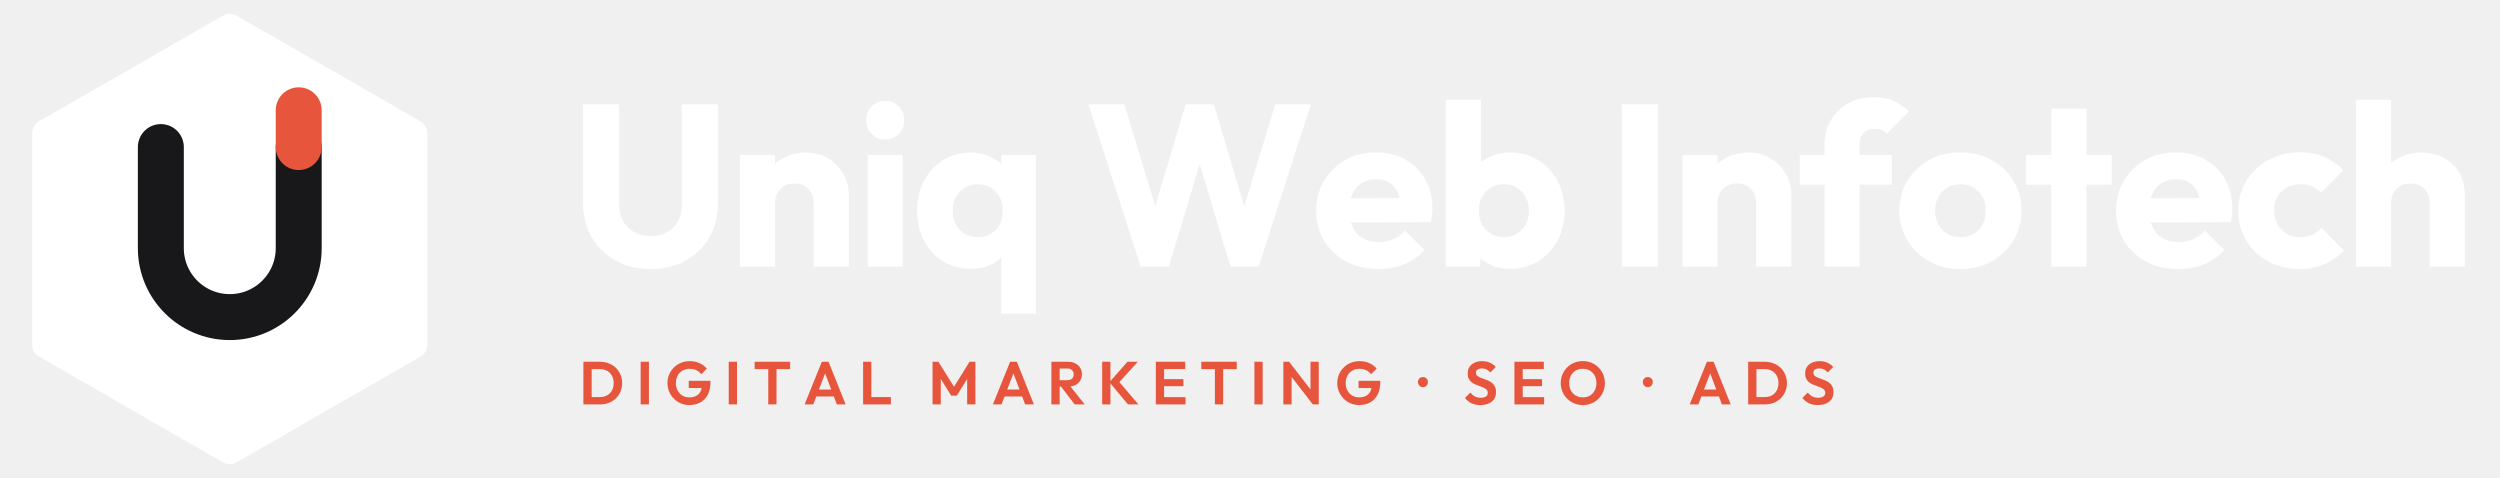
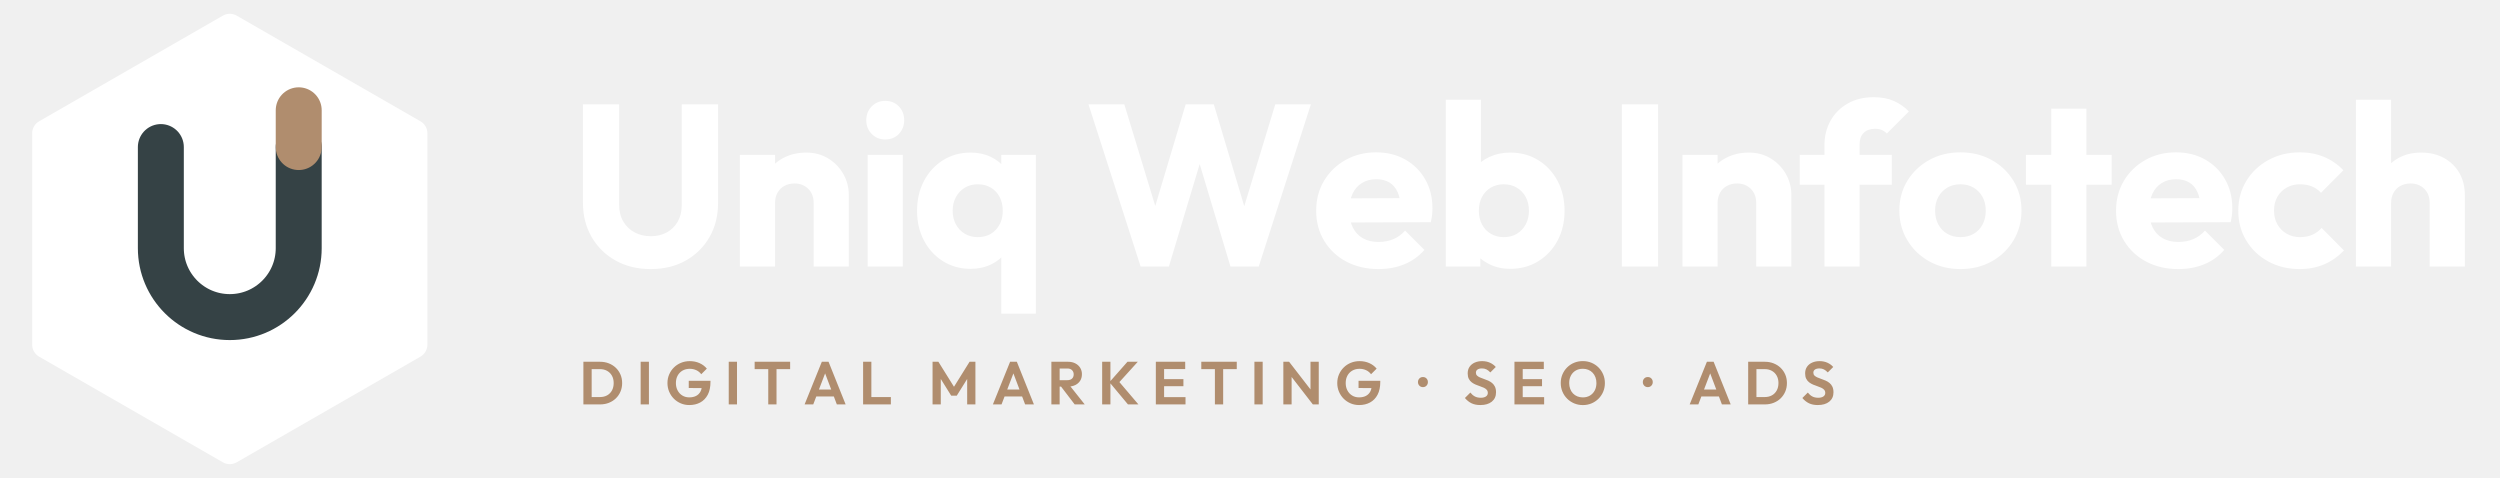
<svg xmlns="http://www.w3.org/2000/svg" viewBox="0 0 544 104" width="1088" height="208" role="img" aria-label="Uniq Web Infotech">
  <g transform="translate(0 2)">
    <path d="M50 4 L90 27 V73 L50 96 L10 73 V27 Z" fill="#FFFFFF" stroke="#FFFFFF" stroke-width="6" stroke-linejoin="round" />
-     <path d="M35 30 V52 a15 15 0 0 0 30 0 V30" fill="none" stroke="#18181B" stroke-width="10" stroke-linecap="round" />
-     <path d="M65 30 L65 22" stroke="#E8553D" stroke-width="10" stroke-linecap="round" />
+     <path d="M35 30 V52 a15 15 0 0 0 30 0 V30" fill="none" stroke="#354245" stroke-width="10" stroke-linecap="round" />
+     <path d="M65 30 L65 22" stroke="#B08D6E" stroke-width="10" stroke-linecap="round" />
  </g>
  <path d="M141.608 58.55Q137.266 58.55 133.942 56.689Q130.619 54.828 128.734 51.562Q126.85 48.296 126.85 44.125V22.7H134.725V44.55Q134.725 46.674 135.637 48.215Q136.548 49.756 138.113 50.578Q139.678 51.4 141.604 51.4Q143.575 51.4 145.086 50.579Q146.598 49.757 147.474 48.23Q148.35 46.703 148.35 44.6V22.7H156.25V44.175Q156.25 48.348 154.39 51.587Q152.53 54.826 149.24 56.688Q145.95 58.55 141.608 58.55Z M177.05 58.0V44.175Q177.05 42.25 175.875 41.087Q174.7 39.925 172.881 39.925Q171.644 39.925 170.684 40.45Q169.725 40.975 169.188 41.938Q168.65 42.9 168.65 44.175L165.675 42.725Q165.675 39.85 166.938 37.712Q168.2 35.575 170.422 34.388Q172.645 33.2 175.46 33.2Q178.125 33.2 180.213 34.475Q182.3 35.75 183.5 37.85Q184.7 39.95 184.7 42.45V58.0ZM161.0 58.0V33.7H168.65V58.0Z M188.8 58.0V33.7H196.45V58.0ZM192.625 30.35Q190.85 30.35 189.675 29.137Q188.5 27.925 188.5 26.15Q188.5 24.375 189.675 23.162Q190.85 21.95 192.625 21.95Q194.45 21.95 195.6 23.162Q196.75 24.375 196.75 26.15Q196.75 27.925 195.6 29.137Q194.45 30.35 192.625 30.35Z M211.2 58.5Q207.85 58.5 205.213 56.85Q202.575 55.2 201.062 52.35Q199.55 49.5 199.55 45.875Q199.55 42.225 201.062 39.362Q202.575 36.5 205.213 34.85Q207.85 33.2 211.2 33.2Q213.65 33.2 215.625 34.15Q217.6 35.1 218.838 36.775Q220.075 38.45 220.25 40.6V51.1Q220.075 53.25 218.85 54.925Q217.625 56.6 215.638 57.55Q213.65 58.5 211.2 58.5ZM212.75 51.6Q215.2 51.6 216.7 49.987Q218.2 48.375 218.2 45.85Q218.2 44.15 217.525 42.862Q216.85 41.575 215.625 40.837Q214.4 40.1 212.775 40.1Q211.175 40.1 209.95 40.837Q208.725 41.575 208.013 42.875Q207.3 44.175 207.3 45.85Q207.3 47.525 208.0 48.825Q208.7 50.125 209.938 50.862Q211.175 51.6 212.75 51.6ZM217.875 68.25V51.75L219.025 45.85L217.875 39.95V33.7H225.4V68.25Z  M248.2 58.0 236.85 22.7H244.65L252.925 49.875H249.875L258.0 22.7H264.125L272.25 49.875H269.225L277.5 22.7H285.25L273.9 58.0H267.75L259.6 30.875H262.5L254.35 58.0Z M299.975 58.55Q296.025 58.55 292.963 56.925Q289.9 55.3 288.15 52.412Q286.4 49.525 286.4 45.85Q286.4 42.2 288.113 39.337Q289.825 36.475 292.788 34.812Q295.75 33.15 299.425 33.15Q303.025 33.15 305.788 34.712Q308.55 36.275 310.125 39.025Q311.7 41.775 311.7 45.3Q311.7 45.975 311.625 46.7Q311.55 47.425 311.35 48.35L290.4 48.425V43.175L308.1 43.1L304.8 45.325Q304.75 43.225 304.138 41.838Q303.525 40.45 302.363 39.725Q301.2 39.0 299.475 39.0Q297.675 39.0 296.35 39.825Q295.025 40.65 294.312 42.162Q293.6 43.675 293.6 45.8Q293.6 47.95 294.363 49.487Q295.125 51.025 296.55 51.837Q297.975 52.65 299.95 52.65Q301.75 52.65 303.2 52.037Q304.65 51.425 305.75 50.175L309.95 54.375Q308.15 56.45 305.6 57.5Q303.05 58.55 299.975 58.55Z M328.6 58.5Q326.125 58.5 324.075 57.487Q322.025 56.475 320.738 54.737Q319.45 53.0 319.25 50.85V40.6Q319.45 38.45 320.75 36.775Q322.05 35.1 324.1 34.15Q326.15 33.2 328.6 33.2Q332.05 33.2 334.725 34.85Q337.4 36.5 338.925 39.362Q340.45 42.225 340.45 45.875Q340.45 49.5 338.925 52.35Q337.4 55.2 334.725 56.85Q332.05 58.5 328.6 58.5ZM314.6 58.0V21.7H322.25V39.675L320.975 45.55L322.125 51.475V58.0ZM327.25 51.6Q328.85 51.6 330.075 50.862Q331.3 50.125 332.0 48.825Q332.7 47.525 332.7 45.85Q332.7 44.175 332.0 42.875Q331.3 41.575 330.062 40.837Q328.825 40.1 327.225 40.1Q325.625 40.1 324.388 40.837Q323.15 41.575 322.475 42.862Q321.8 44.15 321.8 45.85Q321.8 47.55 322.488 48.85Q323.175 50.15 324.413 50.875Q325.65 51.6 327.25 51.6Z  M352.925 58.0V22.7H360.8V58.0Z M382.15 58.0V44.175Q382.15 42.25 380.975 41.087Q379.8 39.925 377.981 39.925Q376.744 39.925 375.784 40.45Q374.825 40.975 374.288 41.938Q373.75 42.9 373.75 44.175L370.775 42.725Q370.775 39.85 372.038 37.712Q373.3 35.575 375.522 34.388Q377.745 33.2 380.56 33.2Q383.225 33.2 385.312 34.475Q387.4 35.75 388.6 37.85Q389.8 39.95 389.8 42.45V58.0ZM366.1 58.0V33.7H373.75V58.0Z M397 58.0V31.625Q397 28.65 398.313 26.287Q399.625 23.925 402.038 22.537Q404.45 21.15 407.75 21.15Q410.25 21.15 412.113 21.975Q413.975 22.8 415.375 24.25L410.575 29.05Q410.1 28.55 409.475 28.287Q408.85 28.025 408 28.025Q406.425 28.025 405.538 28.912Q404.65 29.8 404.65 31.375V58.0ZM391.625 40.2V33.7H411.65V40.2Z M426.6 58.55Q422.825 58.55 419.813 56.875Q416.8 55.2 415.05 52.3Q413.3 49.4 413.3 45.8Q413.3 42.2 415.038 39.35Q416.775 36.5 419.788 34.825Q422.8 33.15 426.575 33.15Q430.375 33.15 433.375 34.812Q436.375 36.475 438.125 39.337Q439.875 42.2 439.875 45.8Q439.875 49.4 438.138 52.3Q436.4 55.2 433.4 56.875Q430.4 58.55 426.6 58.55ZM426.575 51.6Q428.225 51.6 429.475 50.875Q430.725 50.15 431.413 48.837Q432.1 47.525 432.1 45.825Q432.1 44.125 431.388 42.837Q430.675 41.55 429.45 40.825Q428.225 40.1 426.575 40.1Q424.975 40.1 423.725 40.837Q422.475 41.575 421.775 42.862Q421.075 44.15 421.075 45.85Q421.075 47.525 421.775 48.837Q422.475 50.15 423.725 50.875Q424.975 51.6 426.575 51.6Z M446.35 58.0V23.65H454V58.0ZM440.85 40.2V33.7H459.5V40.2Z M474.025 58.55Q470.075 58.55 467.013 56.925Q463.95 55.3 462.2 52.412Q460.45 49.525 460.45 45.85Q460.45 42.2 462.163 39.337Q463.875 36.475 466.837 34.812Q469.8 33.15 473.475 33.15Q477.075 33.15 479.838 34.712Q482.6 36.275 484.175 39.025Q485.75 41.775 485.75 45.3Q485.75 45.975 485.675 46.7Q485.6 47.425 485.4 48.35L464.45 48.425V43.175L482.15 43.1L478.85 45.325Q478.8 43.225 478.188 41.838Q477.575 40.45 476.413 39.725Q475.25 39.0 473.525 39.0Q471.725 39.0 470.4 39.825Q469.075 40.65 468.363 42.162Q467.65 43.675 467.65 45.8Q467.65 47.95 468.413 49.487Q469.175 51.025 470.6 51.837Q472.025 52.65 474.0 52.65Q475.8 52.65 477.25 52.037Q478.7 51.425 479.8 50.175L484.0 54.375Q482.2 56.45 479.65 57.5Q477.1 58.55 474.025 58.55Z M500.4 58.55Q496.625 58.55 493.588 56.9Q490.55 55.25 488.8 52.362Q487.05 49.475 487.05 45.875Q487.05 42.225 488.813 39.35Q490.575 36.475 493.625 34.812Q496.675 33.15 500.475 33.15Q503.325 33.15 505.7 34.138Q508.075 35.125 509.925 37.05L505.05 41.95Q504.2 41.025 503.063 40.562Q501.925 40.1 500.475 40.1Q498.85 40.1 497.575 40.825Q496.3 41.55 495.563 42.825Q494.825 44.1 494.825 45.825Q494.825 47.525 495.563 48.825Q496.3 50.125 497.588 50.862Q498.875 51.6 500.475 51.6Q502 51.6 503.163 51.088Q504.325 50.575 505.175 49.6L510.05 54.5Q508.125 56.5 505.738 57.525Q503.35 58.55 500.4 58.55Z M528.7 58.0V44.175Q528.7 42.25 527.525 41.087Q526.35 39.925 524.531 39.925Q523.294 39.925 522.334 40.45Q521.375 40.975 520.838 41.938Q520.3 42.9 520.3 44.175L517.325 42.725Q517.325 39.85 518.538 37.712Q519.75 35.575 521.897 34.388Q524.045 33.2 526.835 33.2Q529.675 33.2 531.825 34.388Q533.975 35.575 535.163 37.65Q536.35 39.725 536.35 42.45V58.0ZM512.65 58.0V21.7H520.3V58.0Z" fill="#FFFFFF" />
-   <path d="M128.171 88.0V86.4H130.541Q131.438 86.4 132.113 86.025Q132.788 85.65 133.163 84.962Q133.537 84.274 133.537 83.347Q133.537 82.43 133.156 81.75Q132.775 81.07 132.102 80.695Q131.428 80.321 130.541 80.321H128.138V78.72H130.571Q131.6 78.72 132.476 79.065Q133.352 79.41 134.004 80.035Q134.656 80.661 135.017 81.506Q135.379 82.35 135.379 83.36Q135.379 84.36 135.017 85.21Q134.656 86.06 134.009 86.685Q133.362 87.31 132.488 87.655Q131.613 88.0 130.597 88.0ZM126.947 88.0V78.72H128.746V88.0Z M139.407 88.0V78.72H141.206V88.0Z M149.99 88.139Q149.003 88.139 148.137 87.771Q147.271 87.403 146.623 86.748Q145.974 86.093 145.606 85.223Q145.238 84.353 145.238 83.35Q145.238 82.344 145.611 81.479Q145.984 80.615 146.644 79.961Q147.304 79.308 148.19 78.945Q149.076 78.582 150.099 78.582Q151.247 78.582 152.209 79.011Q153.171 79.44 153.808 80.215L152.591 81.433Q152.162 80.856 151.515 80.554Q150.868 80.252 150.089 80.252Q149.201 80.252 148.52 80.641Q147.839 81.03 147.457 81.727Q147.076 82.423 147.076 83.347Q147.076 84.271 147.456 84.974Q147.835 85.677 148.489 86.073Q149.142 86.469 149.98 86.469Q150.851 86.469 151.474 86.147Q152.096 85.825 152.427 85.197Q152.759 84.568 152.759 83.66L153.924 84.462L149.871 84.429V82.862H154.6V83.119Q154.6 84.779 154.006 85.898Q153.412 87.017 152.374 87.578Q151.337 88.139 149.99 88.139Z M158.573 88.0V78.72H160.372V88.0Z M167.172 88.0V78.918H168.971V88.0ZM164.212 80.321V78.72H171.934V80.321Z M175.082 88.0 178.828 78.72H180.293L184.009 88.0H182.095L179.22 80.39H179.874L176.963 88.0ZM177.069 86.267V84.763H182.055V86.267Z M187.81 88.0V78.72H189.608V88.0ZM189.13 88.0V86.4H193.852V88.0Z  M202.923 88.0V78.72H204.194L207.949 84.743H207.226L210.978 78.72H212.249V88.0H210.457V81.803L210.81 81.898L208.193 86.099H206.979L204.365 81.898L204.715 81.803V88.0Z M216.053 88.0 219.799 78.72H221.264L224.98 88.0H223.066L220.192 80.39H220.845L217.934 88.0ZM218.04 86.267V84.763H223.026V86.267Z M230.098 84.123V82.727H232.249Q232.909 82.727 233.272 82.388Q233.635 82.05 233.635 81.456Q233.635 80.912 233.277 80.549Q232.919 80.186 232.259 80.186H230.098V78.72H232.414Q233.312 78.72 233.992 79.072Q234.672 79.423 235.049 80.032Q235.427 80.641 235.427 81.426Q235.427 82.242 235.048 82.845Q234.668 83.449 233.982 83.786Q233.296 84.123 232.381 84.123ZM228.781 88.0V78.72H230.58V88.0ZM233.85 88.0 230.784 83.987 232.438 83.472 236.035 88.0Z M245.442 88.0 241.413 83.162 245.334 78.72H247.584L243.215 83.545V82.71L247.719 88.0ZM239.829 88.0V78.72H241.628V88.0Z M251.511 88.0V78.72H253.309V88.0ZM252.827 88.0V86.413H257.969V88.0ZM252.827 84.03V82.496H257.51V84.03ZM252.827 80.308V78.72H257.899V80.308Z M264.361 88.0V78.918H266.159V88.0ZM261.4 80.321V78.72H269.122V80.321Z M272.96 88.0V78.72H274.758V88.0Z M279.256 88.0V78.72H280.51L281.054 80.522V88.0ZM285.674 88.0 280.163 80.872 280.51 78.72 286.021 85.848ZM285.674 88.0 285.163 86.261V78.72H286.961V88.0Z M295.739 88.139Q294.752 88.139 293.886 87.771Q293.02 87.403 292.371 86.748Q291.723 86.093 291.355 85.223Q290.987 84.353 290.987 83.35Q290.987 82.344 291.36 81.479Q291.733 80.615 292.393 79.961Q293.053 79.308 293.939 78.945Q294.825 78.582 295.848 78.582Q296.996 78.582 297.958 79.011Q298.92 79.44 299.557 80.215L298.339 81.433Q297.91 80.856 297.264 80.554Q296.617 80.252 295.838 80.252Q294.95 80.252 294.269 80.641Q293.587 81.03 293.206 81.727Q292.825 82.423 292.825 83.347Q292.825 84.271 293.205 84.974Q293.584 85.677 294.237 86.073Q294.891 86.469 295.729 86.469Q296.6 86.469 297.222 86.147Q297.844 85.825 298.176 85.197Q298.508 84.568 298.508 83.66L299.673 84.462L295.62 84.429V82.862H300.349V83.119Q300.349 84.779 299.755 85.898Q299.161 87.017 298.123 87.578Q297.085 88.139 295.739 88.139Z  M309.631 84.238Q309.159 84.238 308.854 83.92Q308.549 83.601 308.549 83.142Q308.549 82.67 308.854 82.357Q309.159 82.044 309.631 82.044Q310.103 82.044 310.407 82.357Q310.71 82.67 310.71 83.142Q310.71 83.601 310.407 83.92Q310.103 84.238 309.631 84.238Z  M322.124 88.139Q321.002 88.139 320.205 87.754Q319.408 87.37 318.765 86.604L319.949 85.419Q320.365 85.957 320.903 86.254Q321.441 86.551 322.217 86.551Q322.926 86.551 323.337 86.272Q323.748 85.994 323.748 85.505Q323.748 85.086 323.51 84.82Q323.273 84.555 322.883 84.373Q322.494 84.192 322.025 84.038Q321.557 83.885 321.09 83.685Q320.623 83.486 320.233 83.187Q319.844 82.888 319.606 82.421Q319.369 81.954 319.369 81.245Q319.369 80.403 319.78 79.808Q320.19 79.212 320.903 78.897Q321.616 78.582 322.517 78.582Q323.464 78.582 324.23 78.933Q324.995 79.285 325.48 79.856L324.292 81.04Q323.886 80.598 323.456 80.384Q323.025 80.169 322.481 80.169Q321.863 80.169 321.51 80.41Q321.157 80.651 321.157 81.093Q321.157 81.479 321.395 81.717Q321.632 81.954 322.022 82.124Q322.411 82.294 322.88 82.453Q323.348 82.611 323.815 82.814Q324.282 83.017 324.672 83.334Q325.061 83.651 325.299 84.142Q325.536 84.634 325.536 85.367Q325.536 86.657 324.622 87.398Q323.708 88.139 322.124 88.139Z M329.545 88.0V78.72H331.344V88.0ZM330.862 88.0V86.413H336.004V88.0ZM330.862 84.03V82.496H335.545V84.03ZM330.862 80.308V78.72H335.934V80.308Z M344.441 88.145Q343.422 88.145 342.545 87.776Q341.669 87.406 341.011 86.751Q340.353 86.096 339.985 85.223Q339.617 84.35 339.617 83.347Q339.617 82.341 339.983 81.476Q340.349 80.611 341.001 79.956Q341.653 79.301 342.524 78.938Q343.395 78.575 344.415 78.575Q345.435 78.575 346.306 78.938Q347.177 79.301 347.834 79.956Q348.49 80.611 348.857 81.483Q349.223 82.354 349.223 83.36Q349.223 84.363 348.857 85.235Q348.49 86.106 347.839 86.758Q347.187 87.409 346.317 87.777Q345.448 88.145 344.441 88.145ZM344.415 86.475Q345.303 86.475 345.968 86.079Q346.632 85.683 347.007 84.979Q347.382 84.274 347.382 83.347Q347.382 82.657 347.167 82.09Q346.953 81.522 346.557 81.106Q346.161 80.691 345.619 80.468Q345.078 80.245 344.415 80.245Q343.537 80.245 342.872 80.634Q342.207 81.024 341.833 81.722Q341.458 82.42 341.458 83.347Q341.458 84.04 341.673 84.619Q341.887 85.198 342.278 85.609Q342.669 86.02 343.215 86.248Q343.761 86.475 344.415 86.475Z  M358.561 84.238Q358.089 84.238 357.784 83.92Q357.479 83.601 357.479 83.142Q357.479 82.67 357.784 82.357Q358.089 82.044 358.561 82.044Q359.033 82.044 359.337 82.357Q359.64 82.67 359.64 83.142Q359.64 83.601 359.337 83.92Q359.033 84.238 358.561 84.238Z  M367.675 88.0 371.42 78.72H372.886L376.601 88.0H374.687L371.813 80.39H372.467L369.556 88.0ZM369.662 86.267V84.763H374.648V86.267Z M381.627 88.0V86.4H383.996Q384.894 86.4 385.569 86.025Q386.244 85.65 386.618 84.962Q386.993 84.274 386.993 83.347Q386.993 82.43 386.612 81.75Q386.23 81.07 385.557 80.695Q384.884 80.321 383.996 80.321H381.594V78.72H384.026Q385.056 78.72 385.932 79.065Q386.808 79.41 387.46 80.035Q388.111 80.661 388.473 81.506Q388.834 82.35 388.834 83.36Q388.834 84.36 388.473 85.21Q388.111 86.06 387.465 86.685Q386.818 87.31 385.943 87.655Q385.069 88.0 384.052 88.0ZM380.403 88.0V78.72H382.201V88.0Z M395.553 88.139Q394.431 88.139 393.634 87.754Q392.837 87.37 392.193 86.604L393.378 85.419Q393.794 85.957 394.332 86.254Q394.869 86.551 395.645 86.551Q396.354 86.551 396.765 86.272Q397.176 85.994 397.176 85.505Q397.176 85.086 396.939 84.82Q396.701 84.555 396.312 84.373Q395.922 84.192 395.454 84.038Q394.985 83.885 394.518 83.685Q394.051 83.486 393.662 83.187Q393.272 82.888 393.035 82.421Q392.797 81.954 392.797 81.245Q392.797 80.403 393.208 79.808Q393.619 79.212 394.332 78.897Q395.044 78.582 395.945 78.582Q396.892 78.582 397.658 78.933Q398.424 79.285 398.909 79.856L397.721 81.04Q397.315 80.598 396.884 80.384Q396.453 80.169 395.909 80.169Q395.292 80.169 394.939 80.41Q394.586 80.651 394.586 81.093Q394.586 81.479 394.823 81.717Q395.061 81.954 395.45 82.124Q395.84 82.294 396.308 82.453Q396.777 82.611 397.244 82.814Q397.711 83.017 398.1 83.334Q398.49 83.651 398.727 84.142Q398.965 84.634 398.965 85.367Q398.965 86.657 398.051 87.398Q397.137 88.139 395.553 88.139Z" fill="#E8553D" />
+   <path d="M128.171 88.0V86.4H130.541Q131.438 86.4 132.113 86.025Q132.788 85.65 133.163 84.962Q133.537 84.274 133.537 83.347Q133.537 82.43 133.156 81.75Q132.775 81.07 132.102 80.695Q131.428 80.321 130.541 80.321H128.138V78.72H130.571Q131.6 78.72 132.476 79.065Q133.352 79.41 134.004 80.035Q134.656 80.661 135.017 81.506Q135.379 82.35 135.379 83.36Q135.379 84.36 135.017 85.21Q134.656 86.06 134.009 86.685Q133.362 87.31 132.488 87.655Q131.613 88.0 130.597 88.0ZM126.947 88.0V78.72H128.746V88.0Z M139.407 88.0V78.72H141.206V88.0Z M149.99 88.139Q149.003 88.139 148.137 87.771Q147.271 87.403 146.623 86.748Q145.974 86.093 145.606 85.223Q145.238 84.353 145.238 83.35Q145.238 82.344 145.611 81.479Q145.984 80.615 146.644 79.961Q147.304 79.308 148.19 78.945Q149.076 78.582 150.099 78.582Q151.247 78.582 152.209 79.011Q153.171 79.44 153.808 80.215L152.591 81.433Q152.162 80.856 151.515 80.554Q150.868 80.252 150.089 80.252Q149.201 80.252 148.52 80.641Q147.839 81.03 147.457 81.727Q147.076 82.423 147.076 83.347Q147.076 84.271 147.456 84.974Q147.835 85.677 148.489 86.073Q149.142 86.469 149.98 86.469Q150.851 86.469 151.474 86.147Q152.096 85.825 152.427 85.197Q152.759 84.568 152.759 83.66L153.924 84.462L149.871 84.429V82.862H154.6V83.119Q154.6 84.779 154.006 85.898Q153.412 87.017 152.374 87.578Q151.337 88.139 149.99 88.139Z M158.573 88.0V78.72H160.372V88.0Z M167.172 88.0V78.918H168.971V88.0ZM164.212 80.321V78.72H171.934V80.321Z M175.082 88.0 178.828 78.72H180.293L184.009 88.0H182.095L179.22 80.39H179.874L176.963 88.0ZM177.069 86.267V84.763H182.055V86.267Z M187.81 88.0V78.72H189.608V88.0ZM189.13 88.0V86.4H193.852V88.0Z  M202.923 88.0V78.72H204.194L207.949 84.743H207.226L210.978 78.72H212.249V88.0H210.457V81.803L210.81 81.898L208.193 86.099H206.979L204.365 81.898L204.715 81.803V88.0Z M216.053 88.0 219.799 78.72H221.264L224.98 88.0H223.066L220.192 80.39H220.845L217.934 88.0ZM218.04 86.267V84.763H223.026V86.267Z M230.098 84.123V82.727H232.249Q232.909 82.727 233.272 82.388Q233.635 82.05 233.635 81.456Q233.635 80.912 233.277 80.549Q232.919 80.186 232.259 80.186H230.098V78.72H232.414Q233.312 78.72 233.992 79.072Q234.672 79.423 235.049 80.032Q235.427 80.641 235.427 81.426Q235.427 82.242 235.048 82.845Q234.668 83.449 233.982 83.786Q233.296 84.123 232.381 84.123ZM228.781 88.0V78.72H230.58V88.0ZM233.85 88.0 230.784 83.987 232.438 83.472 236.035 88.0Z M245.442 88.0 241.413 83.162 245.334 78.72H247.584L243.215 83.545V82.71L247.719 88.0ZM239.829 88.0V78.72H241.628V88.0Z M251.511 88.0V78.72H253.309V88.0ZM252.827 88.0V86.413H257.969V88.0ZM252.827 84.03V82.496H257.51V84.03ZM252.827 80.308V78.72H257.899V80.308Z M264.361 88.0V78.918H266.159V88.0ZM261.4 80.321V78.72H269.122V80.321Z M272.96 88.0V78.72H274.758V88.0Z M279.256 88.0V78.72H280.51L281.054 80.522V88.0ZM285.674 88.0 280.163 80.872 280.51 78.72 286.021 85.848ZM285.674 88.0 285.163 86.261V78.72H286.961V88.0Z M295.739 88.139Q294.752 88.139 293.886 87.771Q293.02 87.403 292.371 86.748Q291.723 86.093 291.355 85.223Q290.987 84.353 290.987 83.35Q290.987 82.344 291.36 81.479Q291.733 80.615 292.393 79.961Q293.053 79.308 293.939 78.945Q294.825 78.582 295.848 78.582Q296.996 78.582 297.958 79.011Q298.92 79.44 299.557 80.215L298.339 81.433Q297.91 80.856 297.264 80.554Q296.617 80.252 295.838 80.252Q294.95 80.252 294.269 80.641Q293.587 81.03 293.206 81.727Q292.825 82.423 292.825 83.347Q292.825 84.271 293.205 84.974Q293.584 85.677 294.237 86.073Q294.891 86.469 295.729 86.469Q296.6 86.469 297.222 86.147Q297.844 85.825 298.176 85.197Q298.508 84.568 298.508 83.66L299.673 84.462L295.62 84.429V82.862H300.349V83.119Q300.349 84.779 299.755 85.898Q299.161 87.017 298.123 87.578Q297.085 88.139 295.739 88.139Z  M309.631 84.238Q309.159 84.238 308.854 83.92Q308.549 83.601 308.549 83.142Q308.549 82.67 308.854 82.357Q309.159 82.044 309.631 82.044Q310.103 82.044 310.407 82.357Q310.71 82.67 310.71 83.142Q310.71 83.601 310.407 83.92Q310.103 84.238 309.631 84.238Z  M322.124 88.139Q321.002 88.139 320.205 87.754Q319.408 87.37 318.765 86.604L319.949 85.419Q320.365 85.957 320.903 86.254Q321.441 86.551 322.217 86.551Q322.926 86.551 323.337 86.272Q323.748 85.994 323.748 85.505Q323.748 85.086 323.51 84.82Q323.273 84.555 322.883 84.373Q322.494 84.192 322.025 84.038Q321.557 83.885 321.09 83.685Q320.623 83.486 320.233 83.187Q319.844 82.888 319.606 82.421Q319.369 81.954 319.369 81.245Q319.369 80.403 319.78 79.808Q320.19 79.212 320.903 78.897Q321.616 78.582 322.517 78.582Q323.464 78.582 324.23 78.933Q324.995 79.285 325.48 79.856L324.292 81.04Q323.886 80.598 323.456 80.384Q323.025 80.169 322.481 80.169Q321.863 80.169 321.51 80.41Q321.157 80.651 321.157 81.093Q321.157 81.479 321.395 81.717Q321.632 81.954 322.022 82.124Q322.411 82.294 322.88 82.453Q323.348 82.611 323.815 82.814Q324.282 83.017 324.672 83.334Q325.061 83.651 325.299 84.142Q325.536 84.634 325.536 85.367Q325.536 86.657 324.622 87.398Q323.708 88.139 322.124 88.139Z M329.545 88.0V78.72H331.344V88.0ZM330.862 88.0V86.413H336.004V88.0ZM330.862 84.03V82.496H335.545V84.03ZM330.862 80.308V78.72H335.934V80.308Z M344.441 88.145Q343.422 88.145 342.545 87.776Q341.669 87.406 341.011 86.751Q340.353 86.096 339.985 85.223Q339.617 84.35 339.617 83.347Q339.617 82.341 339.983 81.476Q340.349 80.611 341.001 79.956Q341.653 79.301 342.524 78.938Q343.395 78.575 344.415 78.575Q345.435 78.575 346.306 78.938Q347.177 79.301 347.834 79.956Q348.49 80.611 348.857 81.483Q349.223 82.354 349.223 83.36Q349.223 84.363 348.857 85.235Q348.49 86.106 347.839 86.758Q347.187 87.409 346.317 87.777Q345.448 88.145 344.441 88.145ZM344.415 86.475Q345.303 86.475 345.968 86.079Q346.632 85.683 347.007 84.979Q347.382 84.274 347.382 83.347Q347.382 82.657 347.167 82.09Q346.953 81.522 346.557 81.106Q346.161 80.691 345.619 80.468Q345.078 80.245 344.415 80.245Q343.537 80.245 342.872 80.634Q342.207 81.024 341.833 81.722Q341.458 82.42 341.458 83.347Q341.458 84.04 341.673 84.619Q341.887 85.198 342.278 85.609Q342.669 86.02 343.215 86.248Q343.761 86.475 344.415 86.475Z  M358.561 84.238Q358.089 84.238 357.784 83.92Q357.479 83.601 357.479 83.142Q357.479 82.67 357.784 82.357Q358.089 82.044 358.561 82.044Q359.033 82.044 359.337 82.357Q359.64 82.67 359.64 83.142Q359.64 83.601 359.337 83.92Q359.033 84.238 358.561 84.238Z  M367.675 88.0 371.42 78.72H372.886L376.601 88.0H374.687L371.813 80.39H372.467L369.556 88.0ZM369.662 86.267V84.763H374.648V86.267Z M381.627 88.0V86.4H383.996Q384.894 86.4 385.569 86.025Q386.244 85.65 386.618 84.962Q386.993 84.274 386.993 83.347Q386.993 82.43 386.612 81.75Q386.23 81.07 385.557 80.695Q384.884 80.321 383.996 80.321H381.594V78.72H384.026Q385.056 78.72 385.932 79.065Q386.808 79.41 387.46 80.035Q388.111 80.661 388.473 81.506Q388.834 82.35 388.834 83.36Q388.834 84.36 388.473 85.21Q388.111 86.06 387.465 86.685Q386.818 87.31 385.943 87.655Q385.069 88.0 384.052 88.0ZM380.403 88.0V78.72H382.201V88.0Z M395.553 88.139Q394.431 88.139 393.634 87.754Q392.837 87.37 392.193 86.604L393.378 85.419Q393.794 85.957 394.332 86.254Q394.869 86.551 395.645 86.551Q396.354 86.551 396.765 86.272Q397.176 85.994 397.176 85.505Q397.176 85.086 396.939 84.82Q396.701 84.555 396.312 84.373Q395.922 84.192 395.454 84.038Q394.985 83.885 394.518 83.685Q394.051 83.486 393.662 83.187Q393.272 82.888 393.035 82.421Q392.797 81.954 392.797 81.245Q392.797 80.403 393.208 79.808Q393.619 79.212 394.332 78.897Q395.044 78.582 395.945 78.582Q396.892 78.582 397.658 78.933Q398.424 79.285 398.909 79.856L397.721 81.04Q397.315 80.598 396.884 80.384Q396.453 80.169 395.909 80.169Q395.292 80.169 394.939 80.41Q394.586 80.651 394.586 81.093Q394.586 81.479 394.823 81.717Q395.061 81.954 395.45 82.124Q395.84 82.294 396.308 82.453Q396.777 82.611 397.244 82.814Q397.711 83.017 398.1 83.334Q398.49 83.651 398.727 84.142Q398.965 84.634 398.965 85.367Q398.965 86.657 398.051 87.398Q397.137 88.139 395.553 88.139Z" fill="#B08D6E" />
</svg>
